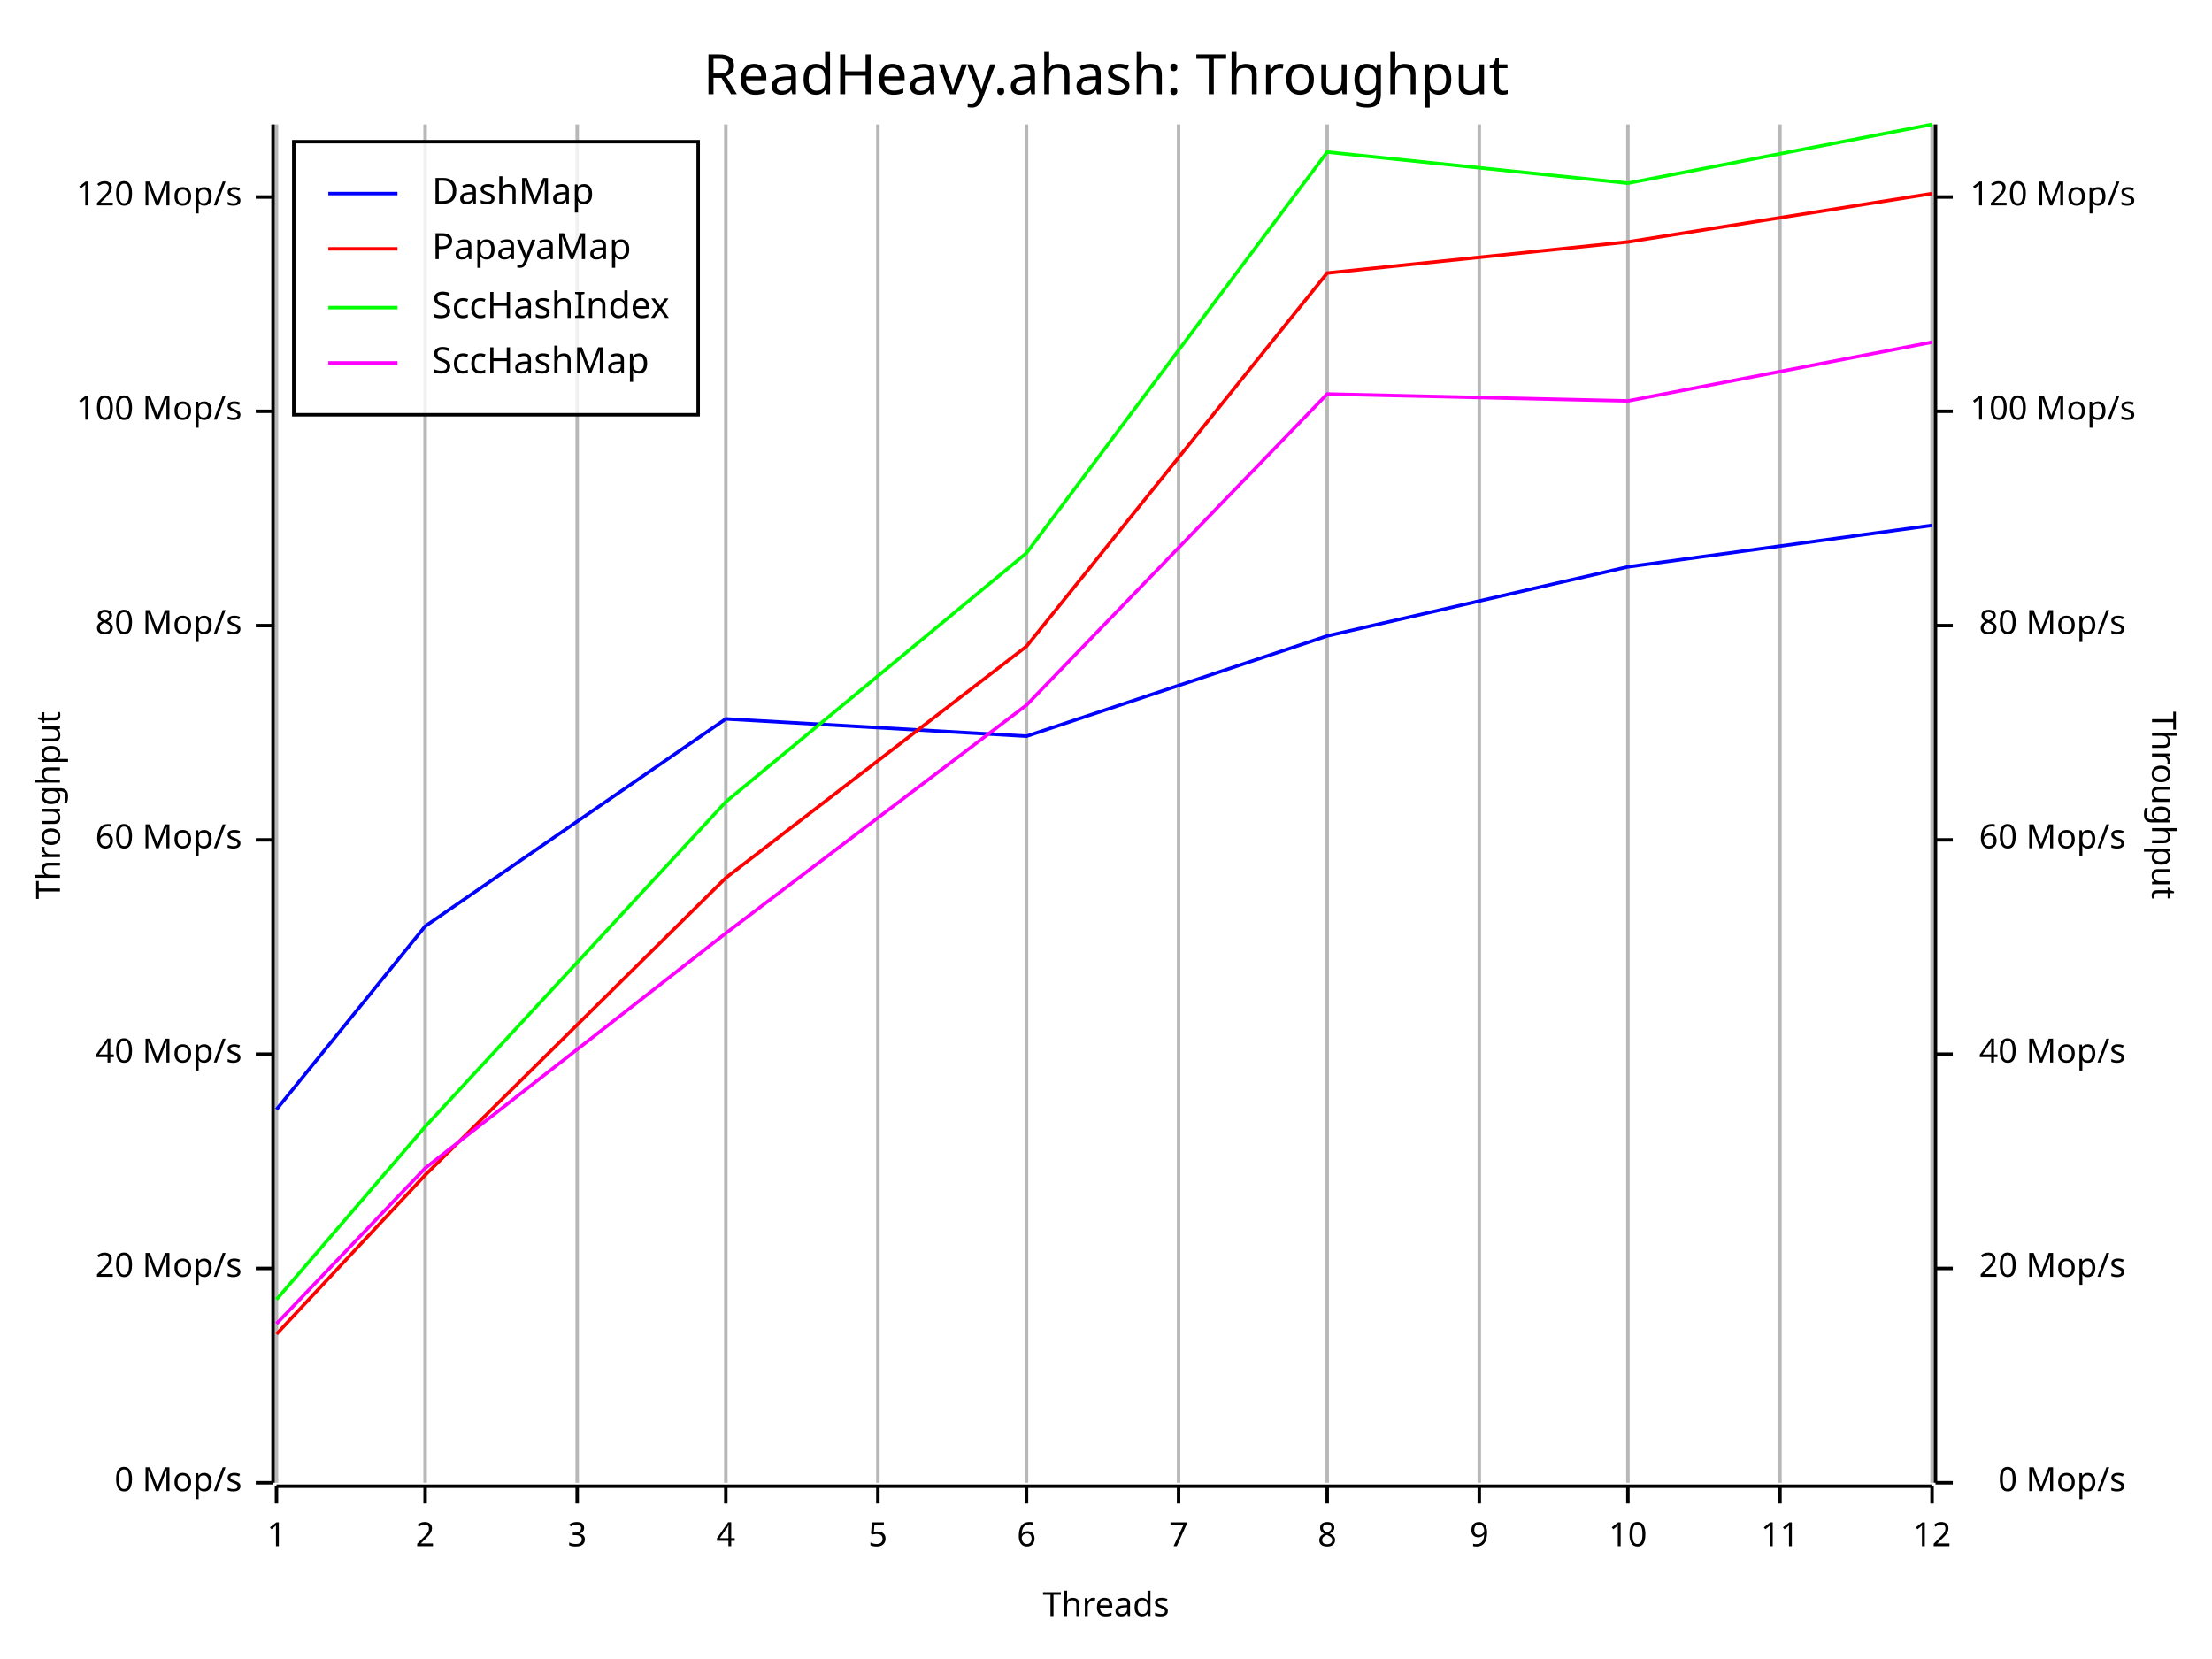
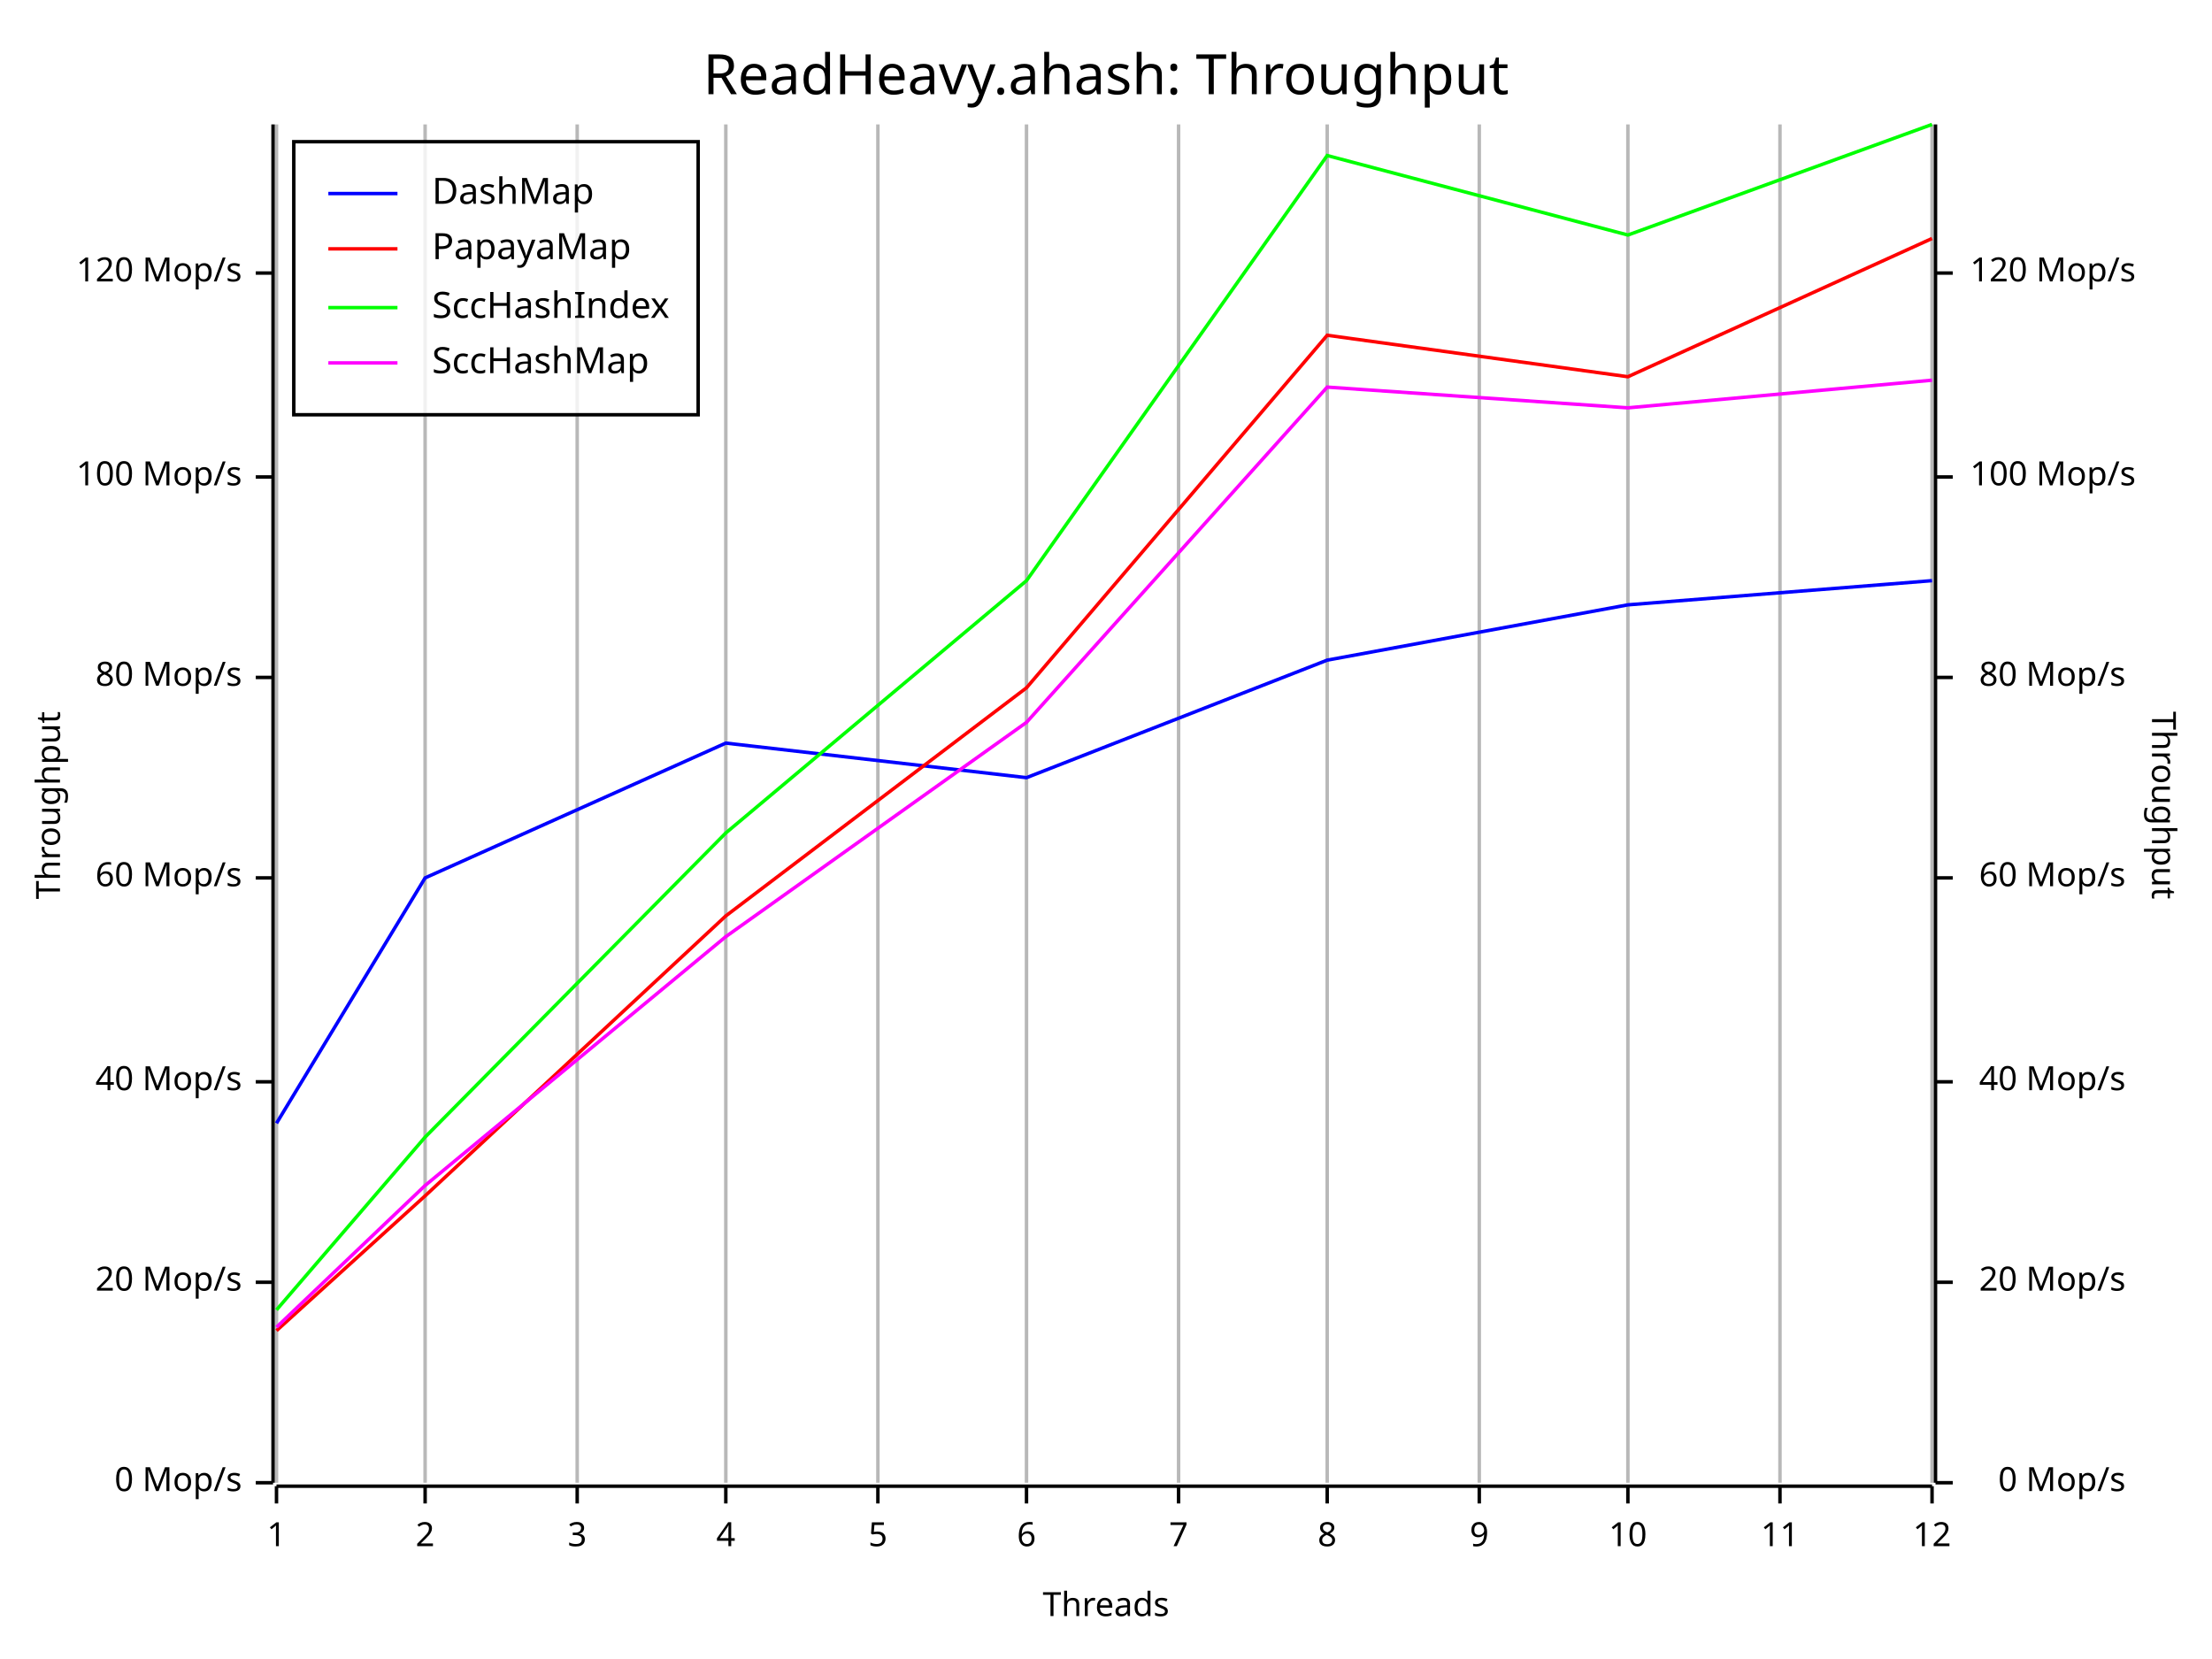
<svg xmlns="http://www.w3.org/2000/svg" width="640" height="480" viewBox="0 0 640 480">
  <rect x="0" y="0" width="640" height="480" opacity="1" fill="#FFFFFF" stroke="none" />
  <text x="320" y="15" dy="0.76em" text-anchor="middle" font-family="Fira Code" font-size="16.129" opacity="1" fill="#000000">
ReadHeavy.ahash: Throughput
</text>
  <line opacity="0.1" stroke="#000000" stroke-width="1" x1="80" y1="429" x2="80" y2="36" />
  <line opacity="0.1" stroke="#000000" stroke-width="1" x1="123" y1="429" x2="123" y2="36" />
  <line opacity="0.1" stroke="#000000" stroke-width="1" x1="167" y1="429" x2="167" y2="36" />
  <line opacity="0.1" stroke="#000000" stroke-width="1" x1="210" y1="429" x2="210" y2="36" />
  <line opacity="0.1" stroke="#000000" stroke-width="1" x1="254" y1="429" x2="254" y2="36" />
  <line opacity="0.1" stroke="#000000" stroke-width="1" x1="297" y1="429" x2="297" y2="36" />
  <line opacity="0.1" stroke="#000000" stroke-width="1" x1="341" y1="429" x2="341" y2="36" />
  <line opacity="0.1" stroke="#000000" stroke-width="1" x1="384" y1="429" x2="384" y2="36" />
  <line opacity="0.1" stroke="#000000" stroke-width="1" x1="428" y1="429" x2="428" y2="36" />
  <line opacity="0.1" stroke="#000000" stroke-width="1" x1="471" y1="429" x2="471" y2="36" />
  <line opacity="0.1" stroke="#000000" stroke-width="1" x1="515" y1="429" x2="515" y2="36" />
  <line opacity="0.1" stroke="#000000" stroke-width="1" x1="559" y1="429" x2="559" y2="36" />
  <text x="10" y="233" dy="0.76em" text-anchor="middle" font-family="sans-serif" font-size="9.677" opacity="1" fill="#000000" transform="rotate(270, 10, 233)">
Throughput
</text>
  <text x="320" y="470" dy="-0.5ex" text-anchor="middle" font-family="sans-serif" font-size="9.677" opacity="1" fill="#000000">
Threads
</text>
  <text x="630" y="233" dy="0.76em" text-anchor="middle" font-family="sans-serif" font-size="9.677" opacity="1" fill="#000000" transform="rotate(90, 630, 233)">
Throughput
</text>
  <line opacity="0.2" stroke="#000000" stroke-width="1" x1="80" y1="429" x2="80" y2="36" />
  <line opacity="0.2" stroke="#000000" stroke-width="1" x1="123" y1="429" x2="123" y2="36" />
  <line opacity="0.2" stroke="#000000" stroke-width="1" x1="167" y1="429" x2="167" y2="36" />
  <line opacity="0.2" stroke="#000000" stroke-width="1" x1="210" y1="429" x2="210" y2="36" />
  <line opacity="0.2" stroke="#000000" stroke-width="1" x1="254" y1="429" x2="254" y2="36" />
  <line opacity="0.2" stroke="#000000" stroke-width="1" x1="297" y1="429" x2="297" y2="36" />
  <line opacity="0.2" stroke="#000000" stroke-width="1" x1="341" y1="429" x2="341" y2="36" />
  <line opacity="0.2" stroke="#000000" stroke-width="1" x1="384" y1="429" x2="384" y2="36" />
  <line opacity="0.2" stroke="#000000" stroke-width="1" x1="428" y1="429" x2="428" y2="36" />
  <line opacity="0.2" stroke="#000000" stroke-width="1" x1="471" y1="429" x2="471" y2="36" />
  <line opacity="0.2" stroke="#000000" stroke-width="1" x1="515" y1="429" x2="515" y2="36" />
  <line opacity="0.2" stroke="#000000" stroke-width="1" x1="559" y1="429" x2="559" y2="36" />
  <polyline fill="none" opacity="1" stroke="#000000" stroke-width="1" points="79,36 79,429 " />
  <text x="70" y="429" dy="0.5ex" text-anchor="end" font-family="sans-serif" font-size="9.677" opacity="1" fill="#000000">
0 Mop/s
</text>
  <polyline fill="none" opacity="1" stroke="#000000" stroke-width="1" points="74,429 79,429 " />
-   <text x="70" y="367" dy="0.5ex" text-anchor="end" font-family="sans-serif" font-size="9.677" opacity="1" fill="#000000">
+   <text x="70" y="371" dy="0.5ex" text-anchor="end" font-family="sans-serif" font-size="9.677" opacity="1" fill="#000000">
20 Mop/s
</text>
-   <polyline fill="none" opacity="1" stroke="#000000" stroke-width="1" points="74,367 79,367 " />
-   <text x="70" y="305" dy="0.5ex" text-anchor="end" font-family="sans-serif" font-size="9.677" opacity="1" fill="#000000">
+   <polyline fill="none" opacity="1" stroke="#000000" stroke-width="1" points="74,371 79,371 " />
+   <text x="70" y="313" dy="0.5ex" text-anchor="end" font-family="sans-serif" font-size="9.677" opacity="1" fill="#000000">
40 Mop/s
</text>
-   <polyline fill="none" opacity="1" stroke="#000000" stroke-width="1" points="74,305 79,305 " />
-   <text x="70" y="243" dy="0.5ex" text-anchor="end" font-family="sans-serif" font-size="9.677" opacity="1" fill="#000000">
+   <polyline fill="none" opacity="1" stroke="#000000" stroke-width="1" points="74,313 79,313 " />
+   <text x="70" y="254" dy="0.5ex" text-anchor="end" font-family="sans-serif" font-size="9.677" opacity="1" fill="#000000">
60 Mop/s
</text>
-   <polyline fill="none" opacity="1" stroke="#000000" stroke-width="1" points="74,243 79,243 " />
-   <text x="70" y="181" dy="0.5ex" text-anchor="end" font-family="sans-serif" font-size="9.677" opacity="1" fill="#000000">
+   <polyline fill="none" opacity="1" stroke="#000000" stroke-width="1" points="74,254 79,254 " />
+   <text x="70" y="196" dy="0.5ex" text-anchor="end" font-family="sans-serif" font-size="9.677" opacity="1" fill="#000000">
80 Mop/s
</text>
-   <polyline fill="none" opacity="1" stroke="#000000" stroke-width="1" points="74,181 79,181 " />
-   <text x="70" y="119" dy="0.5ex" text-anchor="end" font-family="sans-serif" font-size="9.677" opacity="1" fill="#000000">
+   <polyline fill="none" opacity="1" stroke="#000000" stroke-width="1" points="74,196 79,196 " />
+   <text x="70" y="138" dy="0.5ex" text-anchor="end" font-family="sans-serif" font-size="9.677" opacity="1" fill="#000000">
100 Mop/s
</text>
-   <polyline fill="none" opacity="1" stroke="#000000" stroke-width="1" points="74,119 79,119 " />
-   <text x="70" y="57" dy="0.5ex" text-anchor="end" font-family="sans-serif" font-size="9.677" opacity="1" fill="#000000">
+   <polyline fill="none" opacity="1" stroke="#000000" stroke-width="1" points="74,138 79,138 " />
+   <text x="70" y="79" dy="0.5ex" text-anchor="end" font-family="sans-serif" font-size="9.677" opacity="1" fill="#000000">
120 Mop/s
</text>
-   <polyline fill="none" opacity="1" stroke="#000000" stroke-width="1" points="74,57 79,57 " />
+   <polyline fill="none" opacity="1" stroke="#000000" stroke-width="1" points="74,79 79,79 " />
  <polyline fill="none" opacity="1" stroke="#000000" stroke-width="1" points="80,430 559,430 " />
  <text x="80" y="440" dy="0.76em" text-anchor="middle" font-family="sans-serif" font-size="9.677" opacity="1" fill="#000000">
1
</text>
  <polyline fill="none" opacity="1" stroke="#000000" stroke-width="1" points="80,430 80,435 " />
  <text x="123" y="440" dy="0.76em" text-anchor="middle" font-family="sans-serif" font-size="9.677" opacity="1" fill="#000000">
2
</text>
  <polyline fill="none" opacity="1" stroke="#000000" stroke-width="1" points="123,430 123,435 " />
  <text x="167" y="440" dy="0.76em" text-anchor="middle" font-family="sans-serif" font-size="9.677" opacity="1" fill="#000000">
3
</text>
  <polyline fill="none" opacity="1" stroke="#000000" stroke-width="1" points="167,430 167,435 " />
  <text x="210" y="440" dy="0.76em" text-anchor="middle" font-family="sans-serif" font-size="9.677" opacity="1" fill="#000000">
4
</text>
  <polyline fill="none" opacity="1" stroke="#000000" stroke-width="1" points="210,430 210,435 " />
  <text x="254" y="440" dy="0.76em" text-anchor="middle" font-family="sans-serif" font-size="9.677" opacity="1" fill="#000000">
5
</text>
  <polyline fill="none" opacity="1" stroke="#000000" stroke-width="1" points="254,430 254,435 " />
  <text x="297" y="440" dy="0.76em" text-anchor="middle" font-family="sans-serif" font-size="9.677" opacity="1" fill="#000000">
6
</text>
  <polyline fill="none" opacity="1" stroke="#000000" stroke-width="1" points="297,430 297,435 " />
  <text x="341" y="440" dy="0.76em" text-anchor="middle" font-family="sans-serif" font-size="9.677" opacity="1" fill="#000000">
7
</text>
  <polyline fill="none" opacity="1" stroke="#000000" stroke-width="1" points="341,430 341,435 " />
  <text x="384" y="440" dy="0.76em" text-anchor="middle" font-family="sans-serif" font-size="9.677" opacity="1" fill="#000000">
8
</text>
  <polyline fill="none" opacity="1" stroke="#000000" stroke-width="1" points="384,430 384,435 " />
  <text x="428" y="440" dy="0.76em" text-anchor="middle" font-family="sans-serif" font-size="9.677" opacity="1" fill="#000000">
9
</text>
  <polyline fill="none" opacity="1" stroke="#000000" stroke-width="1" points="428,430 428,435 " />
  <text x="471" y="440" dy="0.76em" text-anchor="middle" font-family="sans-serif" font-size="9.677" opacity="1" fill="#000000">
10
</text>
  <polyline fill="none" opacity="1" stroke="#000000" stroke-width="1" points="471,430 471,435 " />
  <text x="515" y="440" dy="0.76em" text-anchor="middle" font-family="sans-serif" font-size="9.677" opacity="1" fill="#000000">
11
</text>
  <polyline fill="none" opacity="1" stroke="#000000" stroke-width="1" points="515,430 515,435 " />
  <text x="559" y="440" dy="0.76em" text-anchor="middle" font-family="sans-serif" font-size="9.677" opacity="1" fill="#000000">
12
</text>
  <polyline fill="none" opacity="1" stroke="#000000" stroke-width="1" points="559,430 559,435 " />
  <polyline fill="none" opacity="1" stroke="#000000" stroke-width="1" points="560,36 560,429 " />
  <text x="615" y="429" dy="0.5ex" text-anchor="end" font-family="sans-serif" font-size="9.677" opacity="1" fill="#000000">
0 Mop/s
</text>
  <polyline fill="none" opacity="1" stroke="#000000" stroke-width="1" points="560,429 565,429 " />
-   <text x="615" y="367" dy="0.5ex" text-anchor="end" font-family="sans-serif" font-size="9.677" opacity="1" fill="#000000">
+   <text x="615" y="371" dy="0.5ex" text-anchor="end" font-family="sans-serif" font-size="9.677" opacity="1" fill="#000000">
20 Mop/s
</text>
-   <polyline fill="none" opacity="1" stroke="#000000" stroke-width="1" points="560,367 565,367 " />
-   <text x="615" y="305" dy="0.5ex" text-anchor="end" font-family="sans-serif" font-size="9.677" opacity="1" fill="#000000">
+   <polyline fill="none" opacity="1" stroke="#000000" stroke-width="1" points="560,371 565,371 " />
+   <text x="615" y="313" dy="0.5ex" text-anchor="end" font-family="sans-serif" font-size="9.677" opacity="1" fill="#000000">
40 Mop/s
</text>
-   <polyline fill="none" opacity="1" stroke="#000000" stroke-width="1" points="560,305 565,305 " />
-   <text x="615" y="243" dy="0.5ex" text-anchor="end" font-family="sans-serif" font-size="9.677" opacity="1" fill="#000000">
+   <polyline fill="none" opacity="1" stroke="#000000" stroke-width="1" points="560,313 565,313 " />
+   <text x="615" y="254" dy="0.5ex" text-anchor="end" font-family="sans-serif" font-size="9.677" opacity="1" fill="#000000">
60 Mop/s
</text>
-   <polyline fill="none" opacity="1" stroke="#000000" stroke-width="1" points="560,243 565,243 " />
-   <text x="615" y="181" dy="0.5ex" text-anchor="end" font-family="sans-serif" font-size="9.677" opacity="1" fill="#000000">
+   <polyline fill="none" opacity="1" stroke="#000000" stroke-width="1" points="560,254 565,254 " />
+   <text x="615" y="196" dy="0.5ex" text-anchor="end" font-family="sans-serif" font-size="9.677" opacity="1" fill="#000000">
80 Mop/s
</text>
-   <polyline fill="none" opacity="1" stroke="#000000" stroke-width="1" points="560,181 565,181 " />
-   <text x="570" y="119" dy="0.5ex" text-anchor="start" font-family="sans-serif" font-size="9.677" opacity="1" fill="#000000">
+   <polyline fill="none" opacity="1" stroke="#000000" stroke-width="1" points="560,196 565,196 " />
+   <text x="570" y="138" dy="0.5ex" text-anchor="start" font-family="sans-serif" font-size="9.677" opacity="1" fill="#000000">
100 Mop/s
</text>
-   <polyline fill="none" opacity="1" stroke="#000000" stroke-width="1" points="560,119 565,119 " />
-   <text x="570" y="57" dy="0.5ex" text-anchor="start" font-family="sans-serif" font-size="9.677" opacity="1" fill="#000000">
+   <polyline fill="none" opacity="1" stroke="#000000" stroke-width="1" points="560,138 565,138 " />
+   <text x="570" y="79" dy="0.5ex" text-anchor="start" font-family="sans-serif" font-size="9.677" opacity="1" fill="#000000">
120 Mop/s
</text>
-   <polyline fill="none" opacity="1" stroke="#000000" stroke-width="1" points="560,57 565,57 " />
-   <polyline fill="none" opacity="1" stroke="#0000FF" stroke-width="1" points="80,321 123,268 210,208 297,213 384,184 471,164 559,152 " />
-   <polyline fill="none" opacity="1" stroke="#FF0000" stroke-width="1" points="80,386 123,340 210,254 297,187 384,79 471,70 559,56 " />
-   <polyline fill="none" opacity="1" stroke="#00FF00" stroke-width="1" points="80,376 123,326 210,232 297,160 384,44 471,53 559,36 " />
-   <polyline fill="none" opacity="1" stroke="#FF00FF" stroke-width="1" points="80,383 123,338 210,270 297,204 384,114 471,116 559,99 " />
+   <polyline fill="none" opacity="1" stroke="#000000" stroke-width="1" points="560,79 565,79 " />
+   <polyline fill="none" opacity="1" stroke="#0000FF" stroke-width="1" points="80,325 123,254 210,215 297,225 384,191 471,175 559,168 " />
+   <polyline fill="none" opacity="1" stroke="#FF0000" stroke-width="1" points="80,385 123,346 210,265 297,199 384,97 471,109 559,69 " />
+   <polyline fill="none" opacity="1" stroke="#00FF00" stroke-width="1" points="80,379 123,329 210,241 297,168 384,45 471,68 559,36 " />
+   <polyline fill="none" opacity="1" stroke="#FF00FF" stroke-width="1" points="80,384 123,343 210,271 297,209 384,112 471,118 559,110 " />
  <rect x="85" y="41" width="117" height="79" opacity="0.8" fill="#FFFFFF" stroke="none" />
  <rect x="85" y="41" width="117" height="79" opacity="1" fill="none" stroke="#000000" />
  <text x="125" y="51" dy="0.76em" text-anchor="start" font-family="Fira Code" font-size="10.484" opacity="1" fill="#000000">
DashMap
</text>
  <text x="125" y="67" dy="0.76em" text-anchor="start" font-family="Fira Code" font-size="10.484" opacity="1" fill="#000000">
PapayaMap
</text>
  <text x="125" y="84" dy="0.76em" text-anchor="start" font-family="Fira Code" font-size="10.484" opacity="1" fill="#000000">
SccHashIndex
</text>
  <text x="125" y="100" dy="0.76em" text-anchor="start" font-family="Fira Code" font-size="10.484" opacity="1" fill="#000000">
SccHashMap
</text>
  <polyline fill="none" opacity="1" stroke="#0000FF" stroke-width="1" points="95,56 115,56 " />
  <polyline fill="none" opacity="1" stroke="#FF0000" stroke-width="1" points="95,72 115,72 " />
  <polyline fill="none" opacity="1" stroke="#00FF00" stroke-width="1" points="95,89 115,89 " />
  <polyline fill="none" opacity="1" stroke="#FF00FF" stroke-width="1" points="95,105 115,105 " />
</svg>
